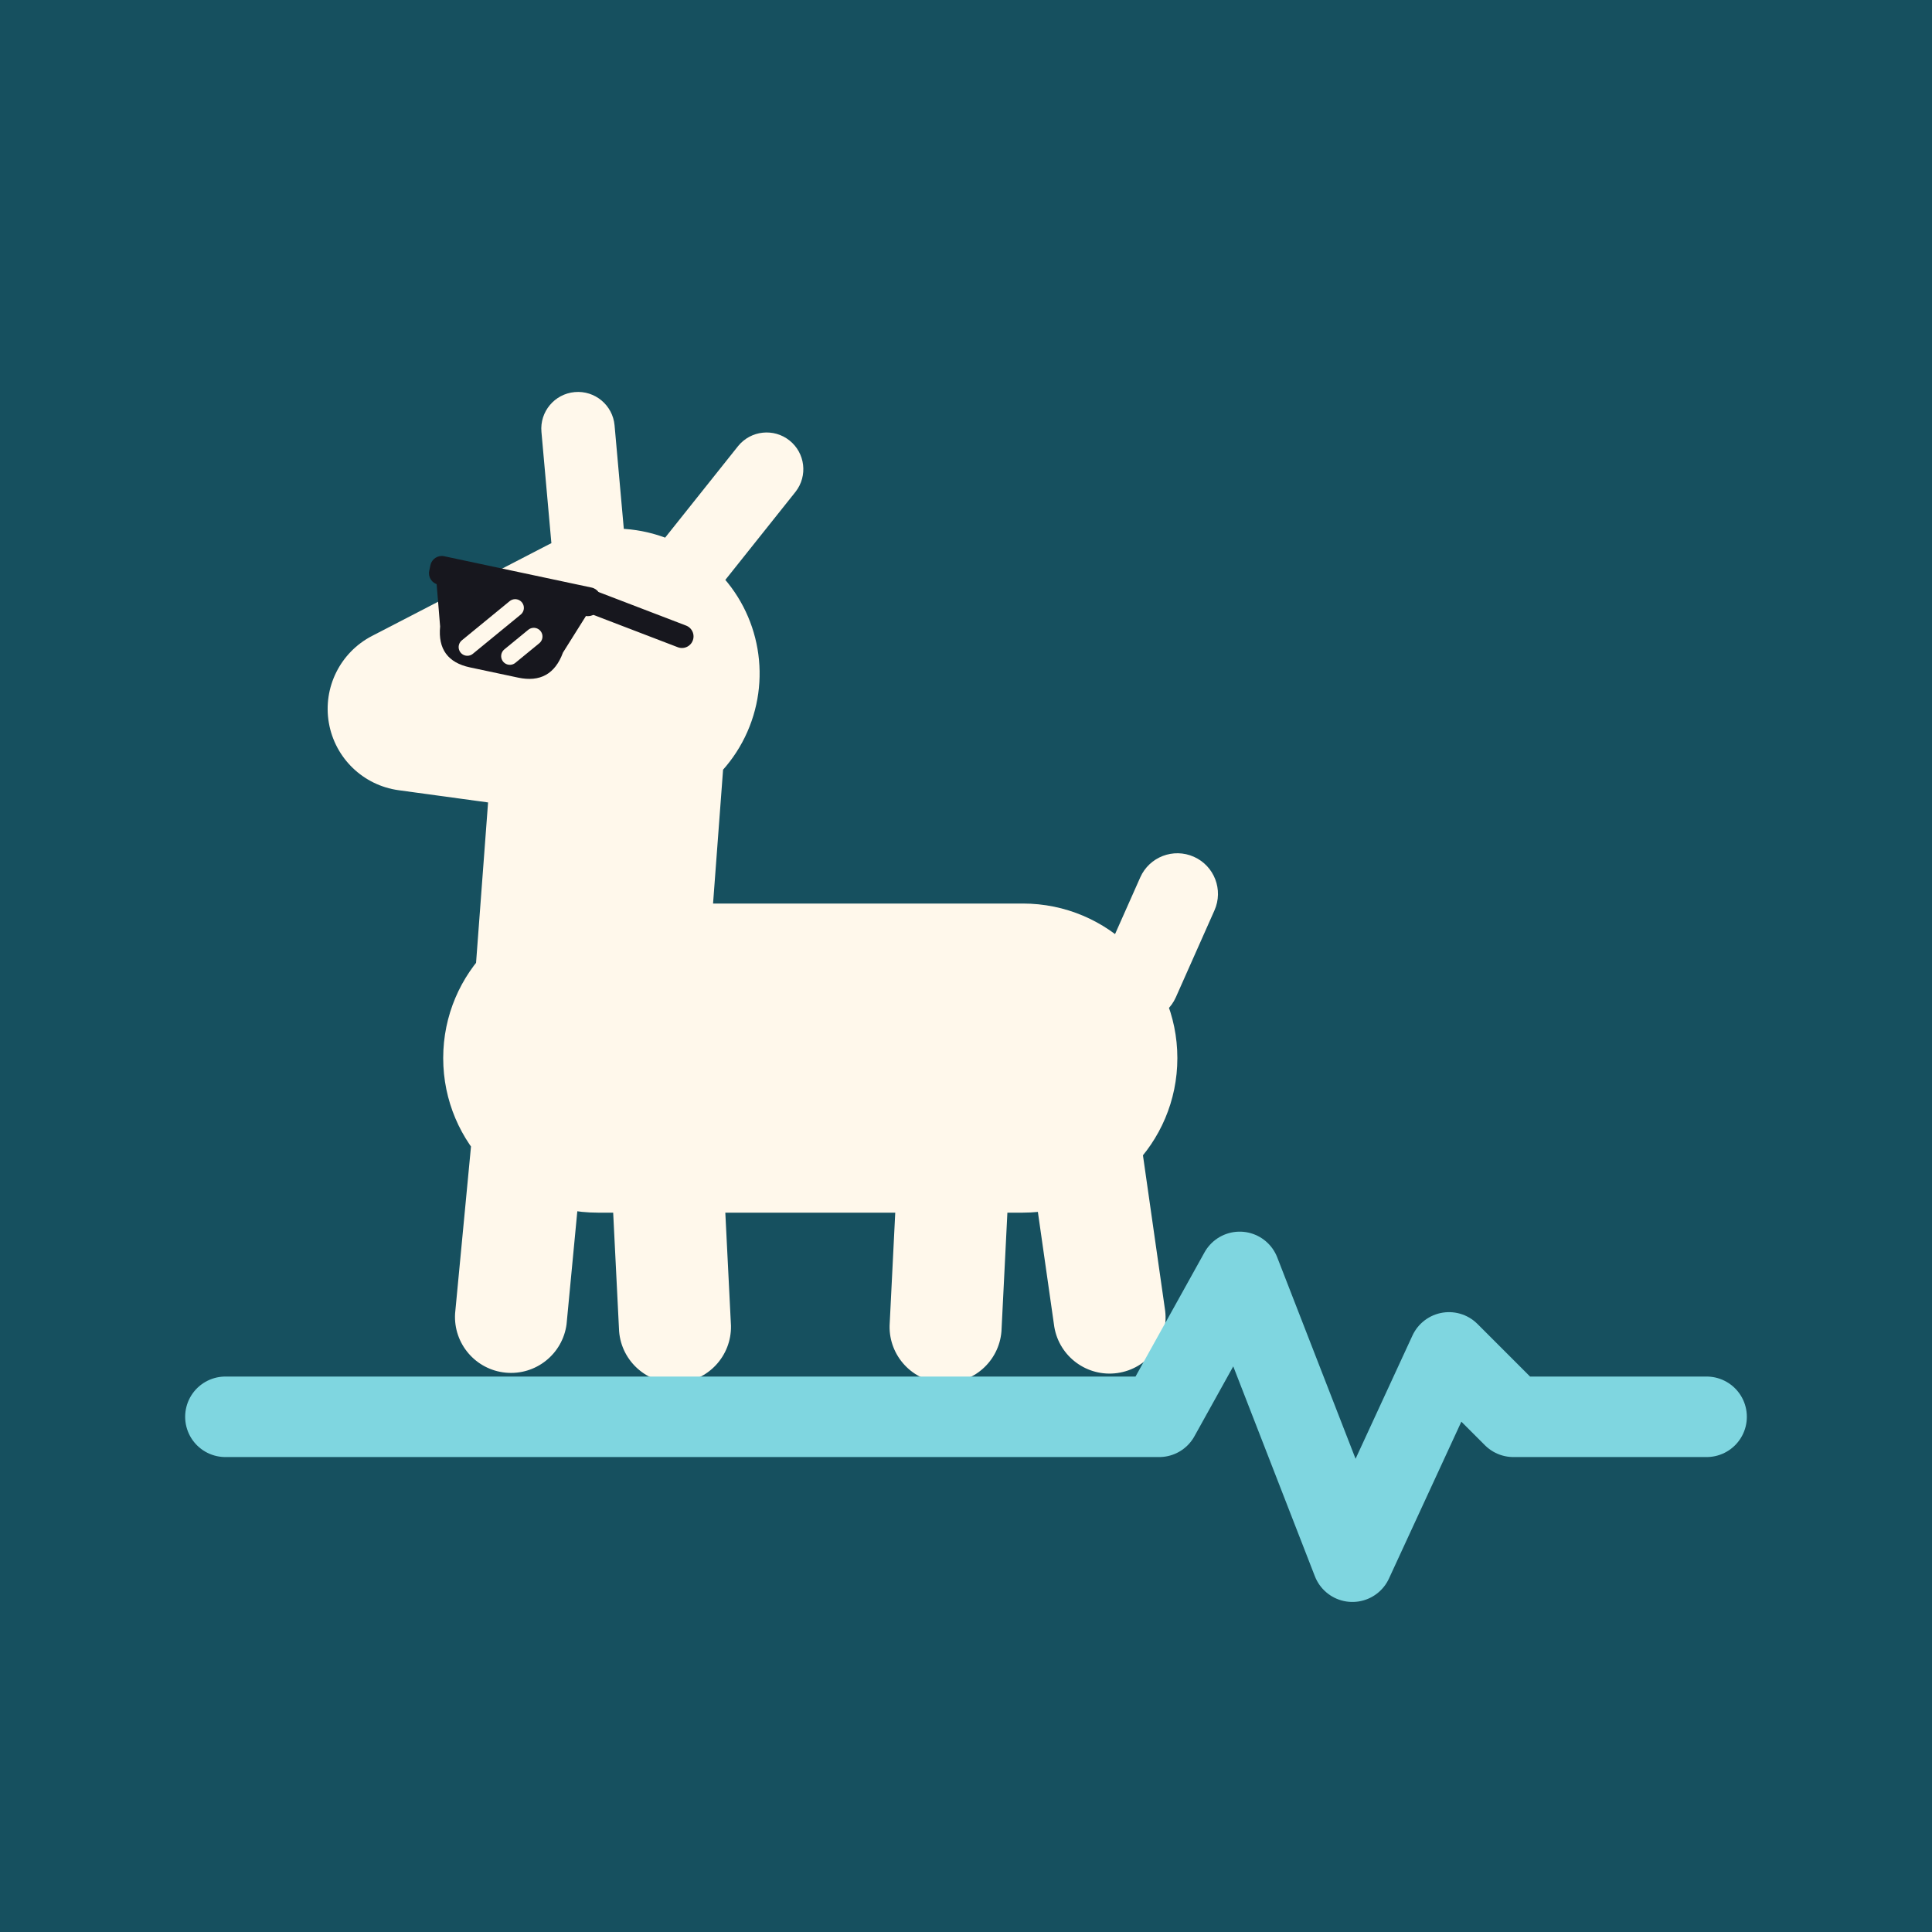
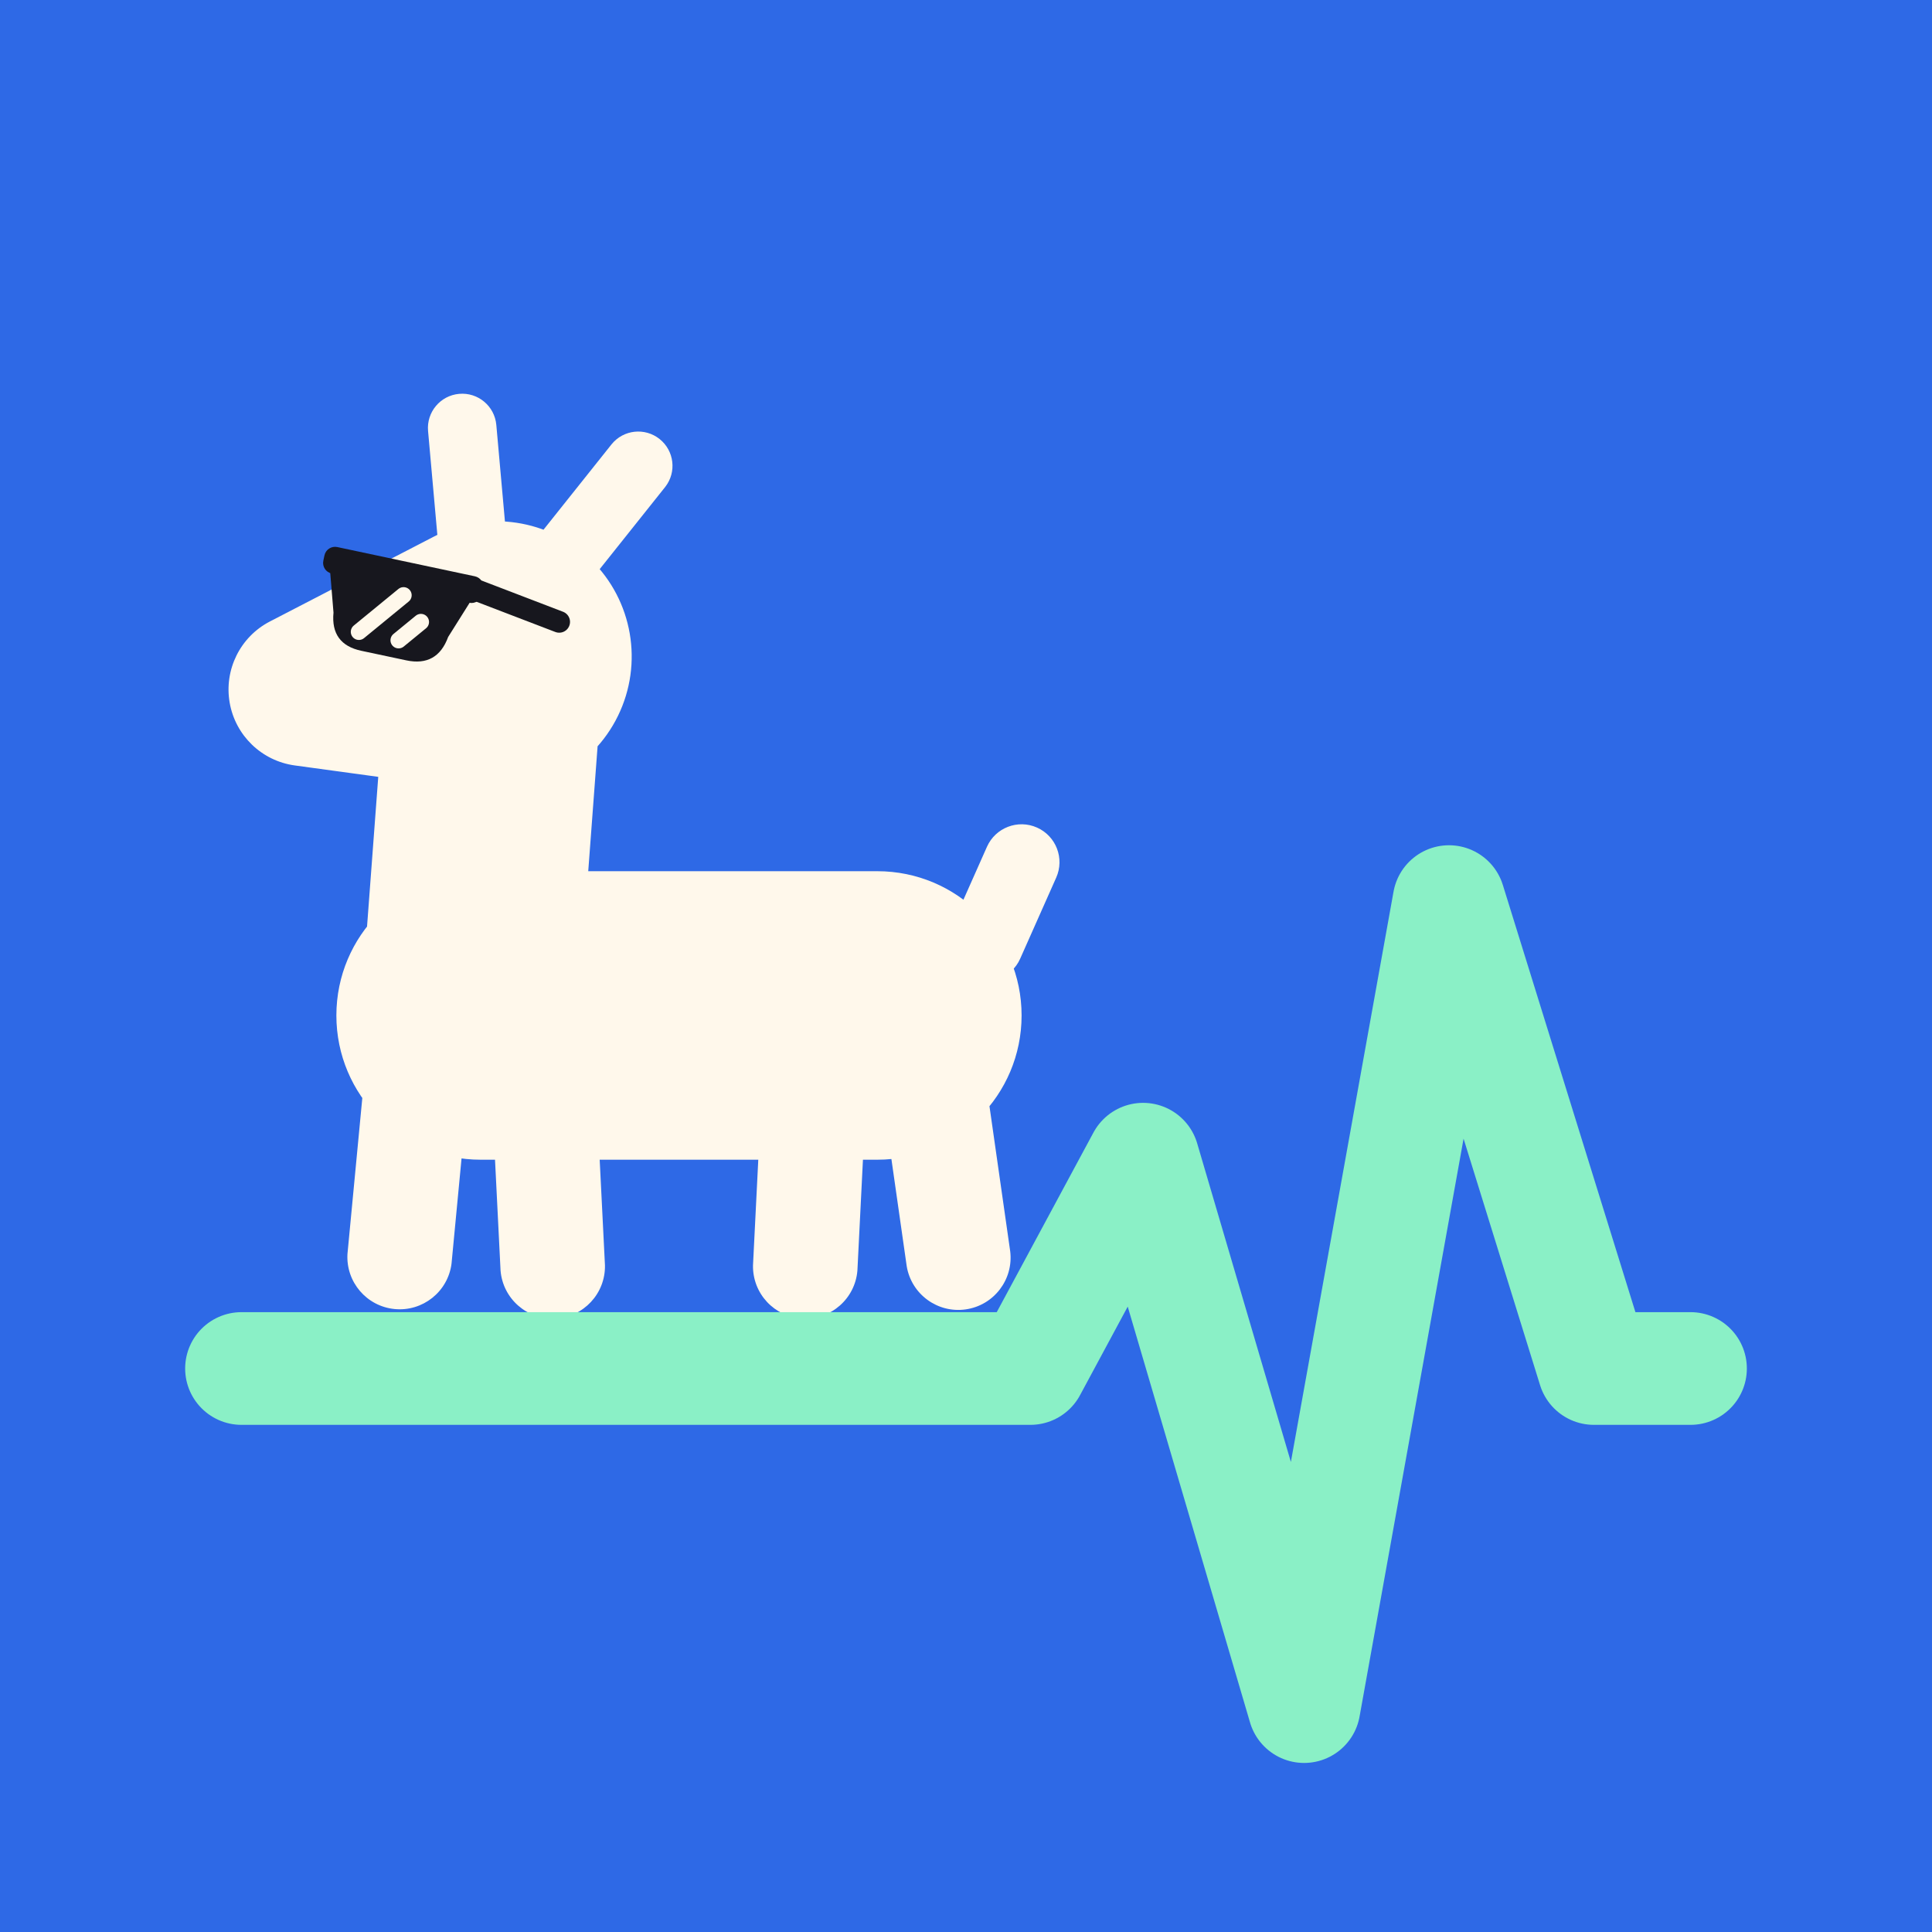
<svg xmlns="http://www.w3.org/2000/svg" viewBox="0 0 120 120" width="1024" height="1024" role="img" aria-label="ProcessLama app icon">
-   <rect width="120" height="120" fill="#16505F" />
-   <g transform="translate(48 86) scale(0.6) translate(-60.12 -101.8)">
+   <rect width="120" height="120" fill="#2E69E6" />
+   <g transform="translate(40 82) scale(0.56) translate(-60.12 -101.8)">
    <path fill="#FFF8EB" d="M44.95 16.05L43.74 2.5A3.8 3.8 0 0 0 36.17 3.18L37.38 16.72A3.8 3.8 0 0 0 44.95 16.05ZM54.12 19.86L62.48 9.37A3.8 3.8 0 0 0 56.54 4.63L48.18 15.12A3.8 3.8 0 0 0 54.12 19.86ZM21.39 40.27L41.74 43.05A15 15 0 1 0 36.87 14.86L18.63 24.3A8.5 8.5 0 0 0 21.39 40.27ZM31.11 35.32L29.03 63.1A12 12 0 0 0 52.97 64.9L55.05 37.11A12 12 0 0 0 31.11 35.32ZM42 84L86 84A16 16 0 0 0 86 52L42 52A16 16 0 0 0 42 84ZM101.84 61.71L105.84 52.71A4.2 4.2 0 0 0 98.16 49.29L94.16 58.29A4.2 4.2 0 0 0 101.84 61.71ZM29.23 73.45L27.23 94.45A5.8 5.8 0 0 0 38.77 95.55L40.77 74.55A5.8 5.8 0 0 0 29.23 73.45ZM43.21 76.29L44.21 96.29A5.8 5.8 0 0 0 55.79 95.71L54.79 75.71A5.8 5.8 0 0 0 43.21 76.29ZM73.21 75.71L72.21 95.71A5.8 5.8 0 0 0 83.79 96.29L84.79 76.29A5.8 5.8 0 0 0 73.21 75.71ZM86.26 74.82L89.26 95.82A5.8 5.8 0 0 0 100.74 94.18L97.74 73.18A5.8 5.8 0 0 0 86.26 74.82Z" />
    <g transform="rotate(12 41 46) translate(0 -8)">
      <path fill="#17171E" d="M19.5 29H36.5L34.3 35Q33.8 38.5 30.3 38.5H25.2Q21.7 38.5 21.3 35Z" />
      <rect x="19" y="27.8" width="18" height="3" rx="1.2" fill="#17171E" />
      <path d="M36.5 29.3L46 30.8" stroke="#17171E" stroke-width="2.4" stroke-linecap="round" />
      <path d="M24.5 36.5L28.5 31.5M29 36.5L31 34" stroke="#FFF8EB" stroke-width="1.8" stroke-linecap="round" />
    </g>
  </g>
-   <path d="M14 88H72l5-9 7 18 6-13 4 4H106" fill="none" stroke="#7FD6E0" stroke-width="5" stroke-linecap="round" stroke-linejoin="round" />
+   <path d="M15 85H64l7-13 10 34 9-50 9 29H105" fill="none" stroke="#8AF0C6" stroke-width="7" stroke-linecap="round" stroke-linejoin="round" />
</svg>
